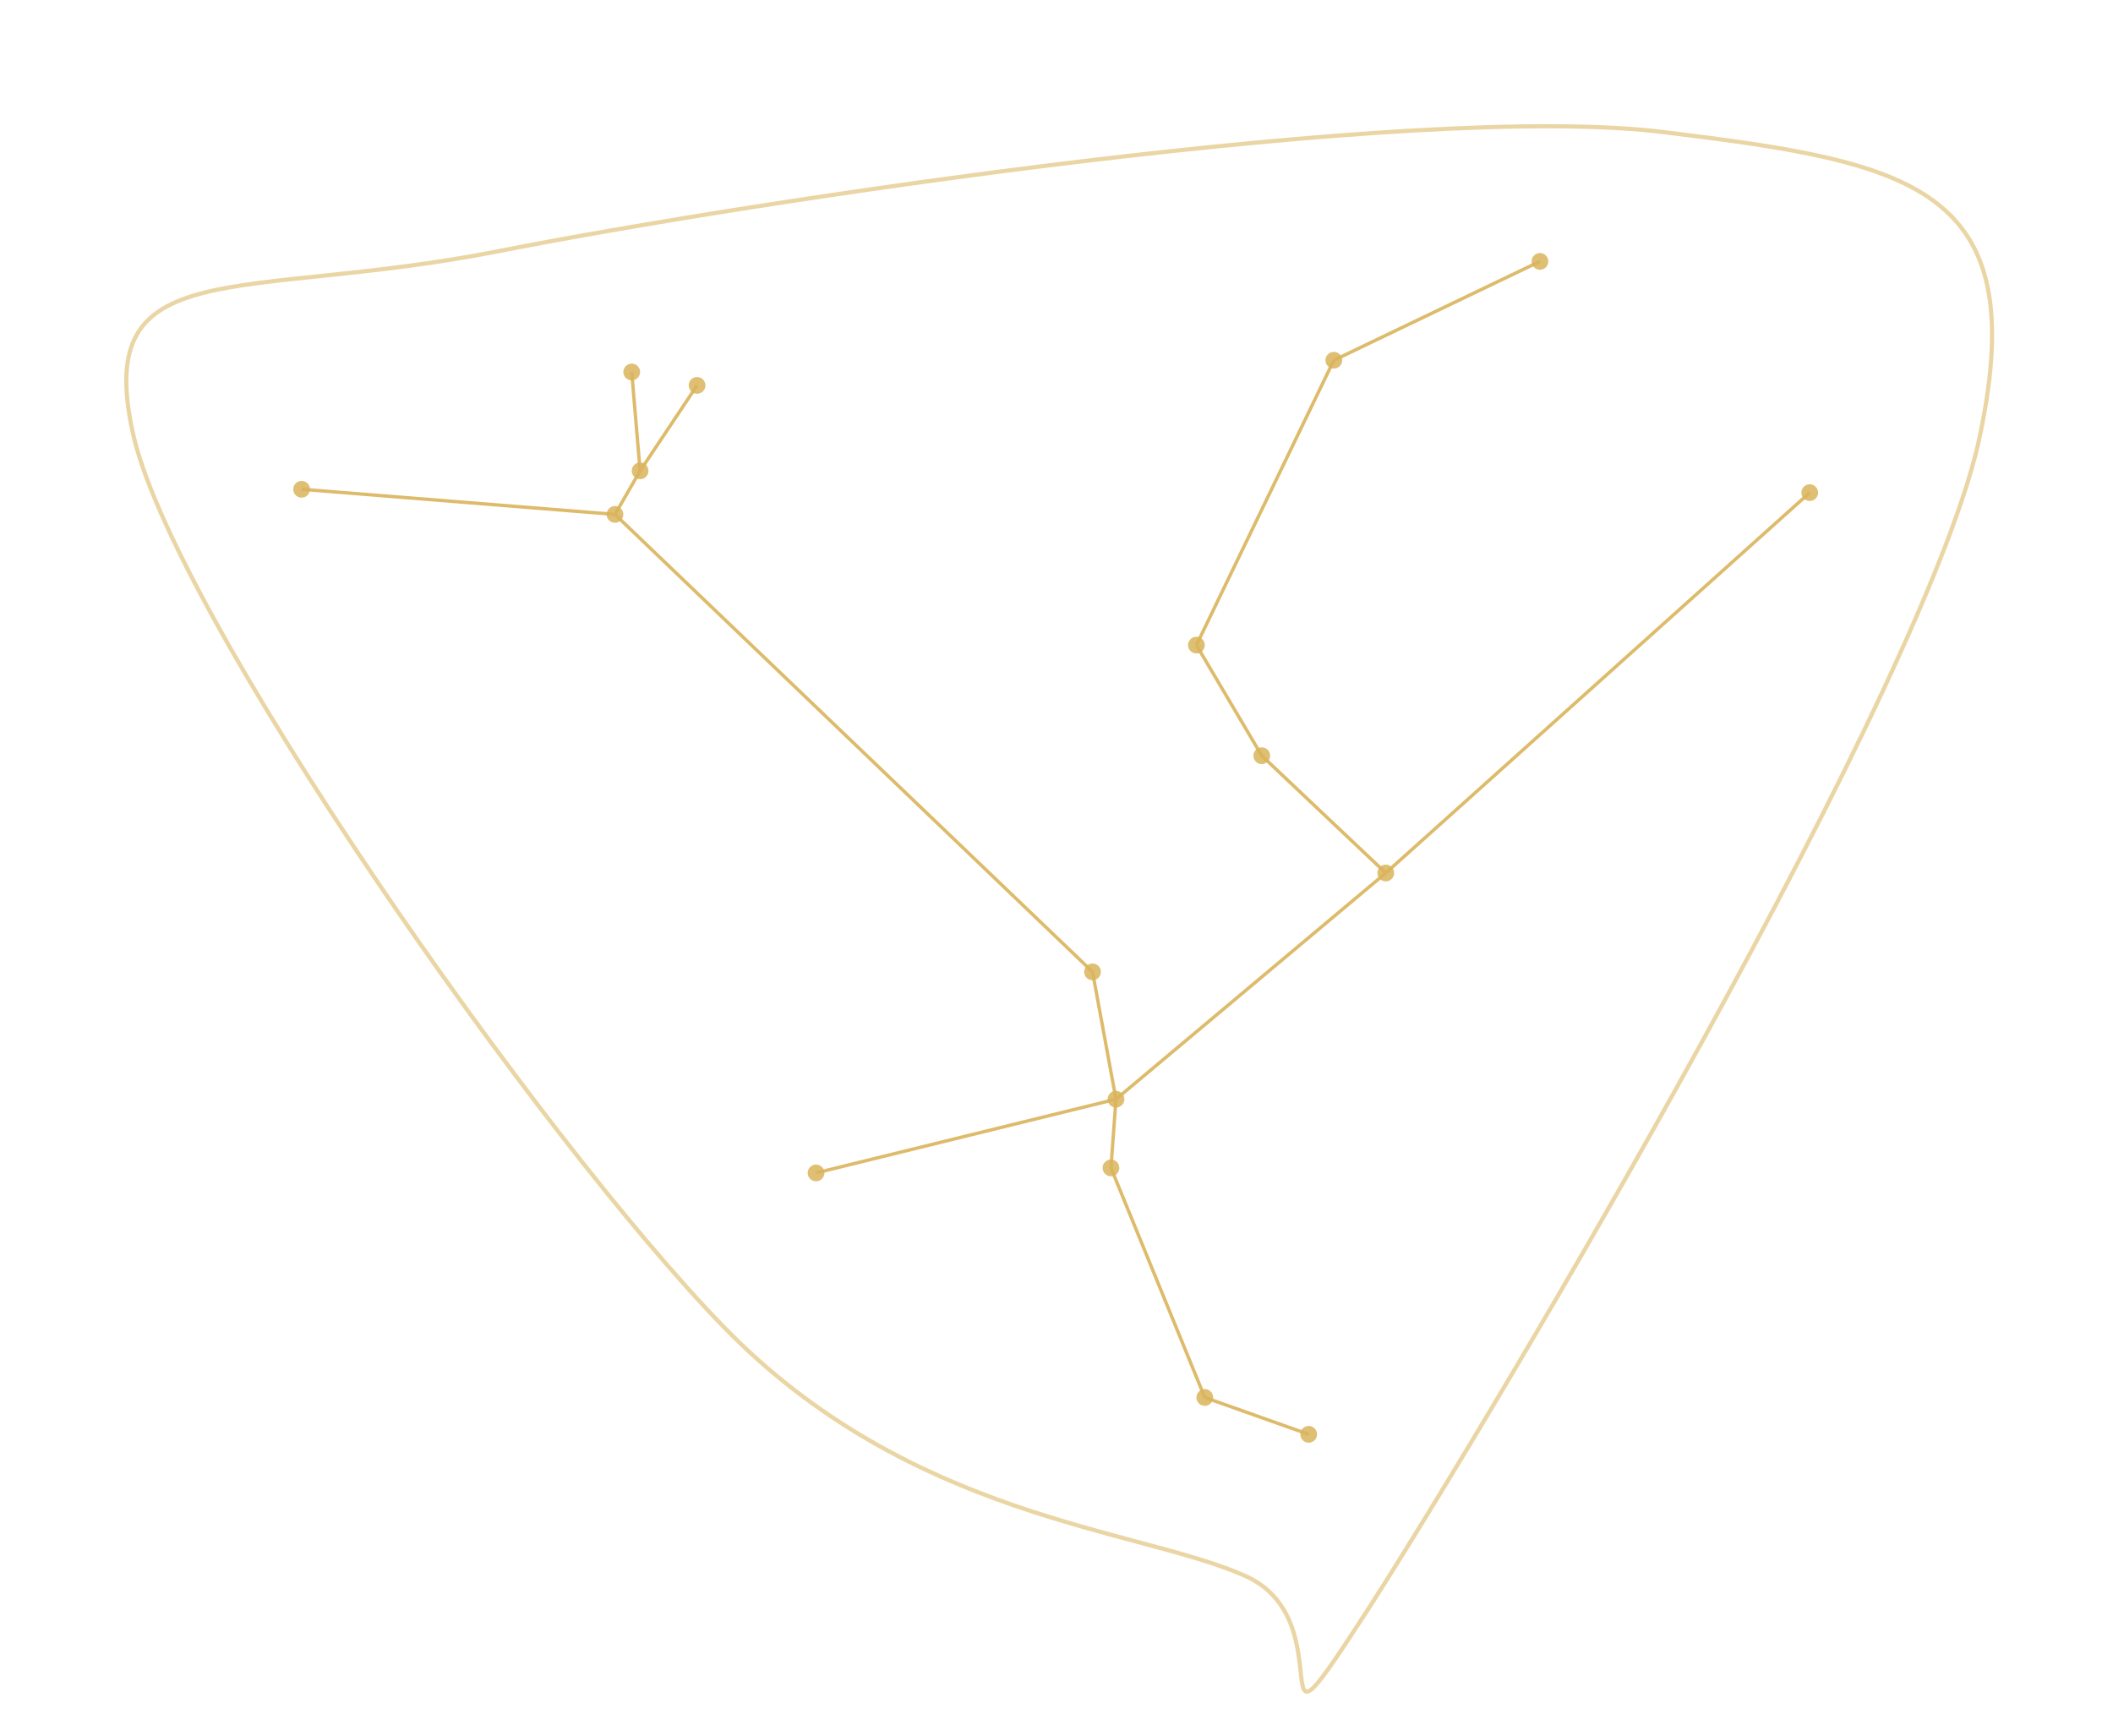
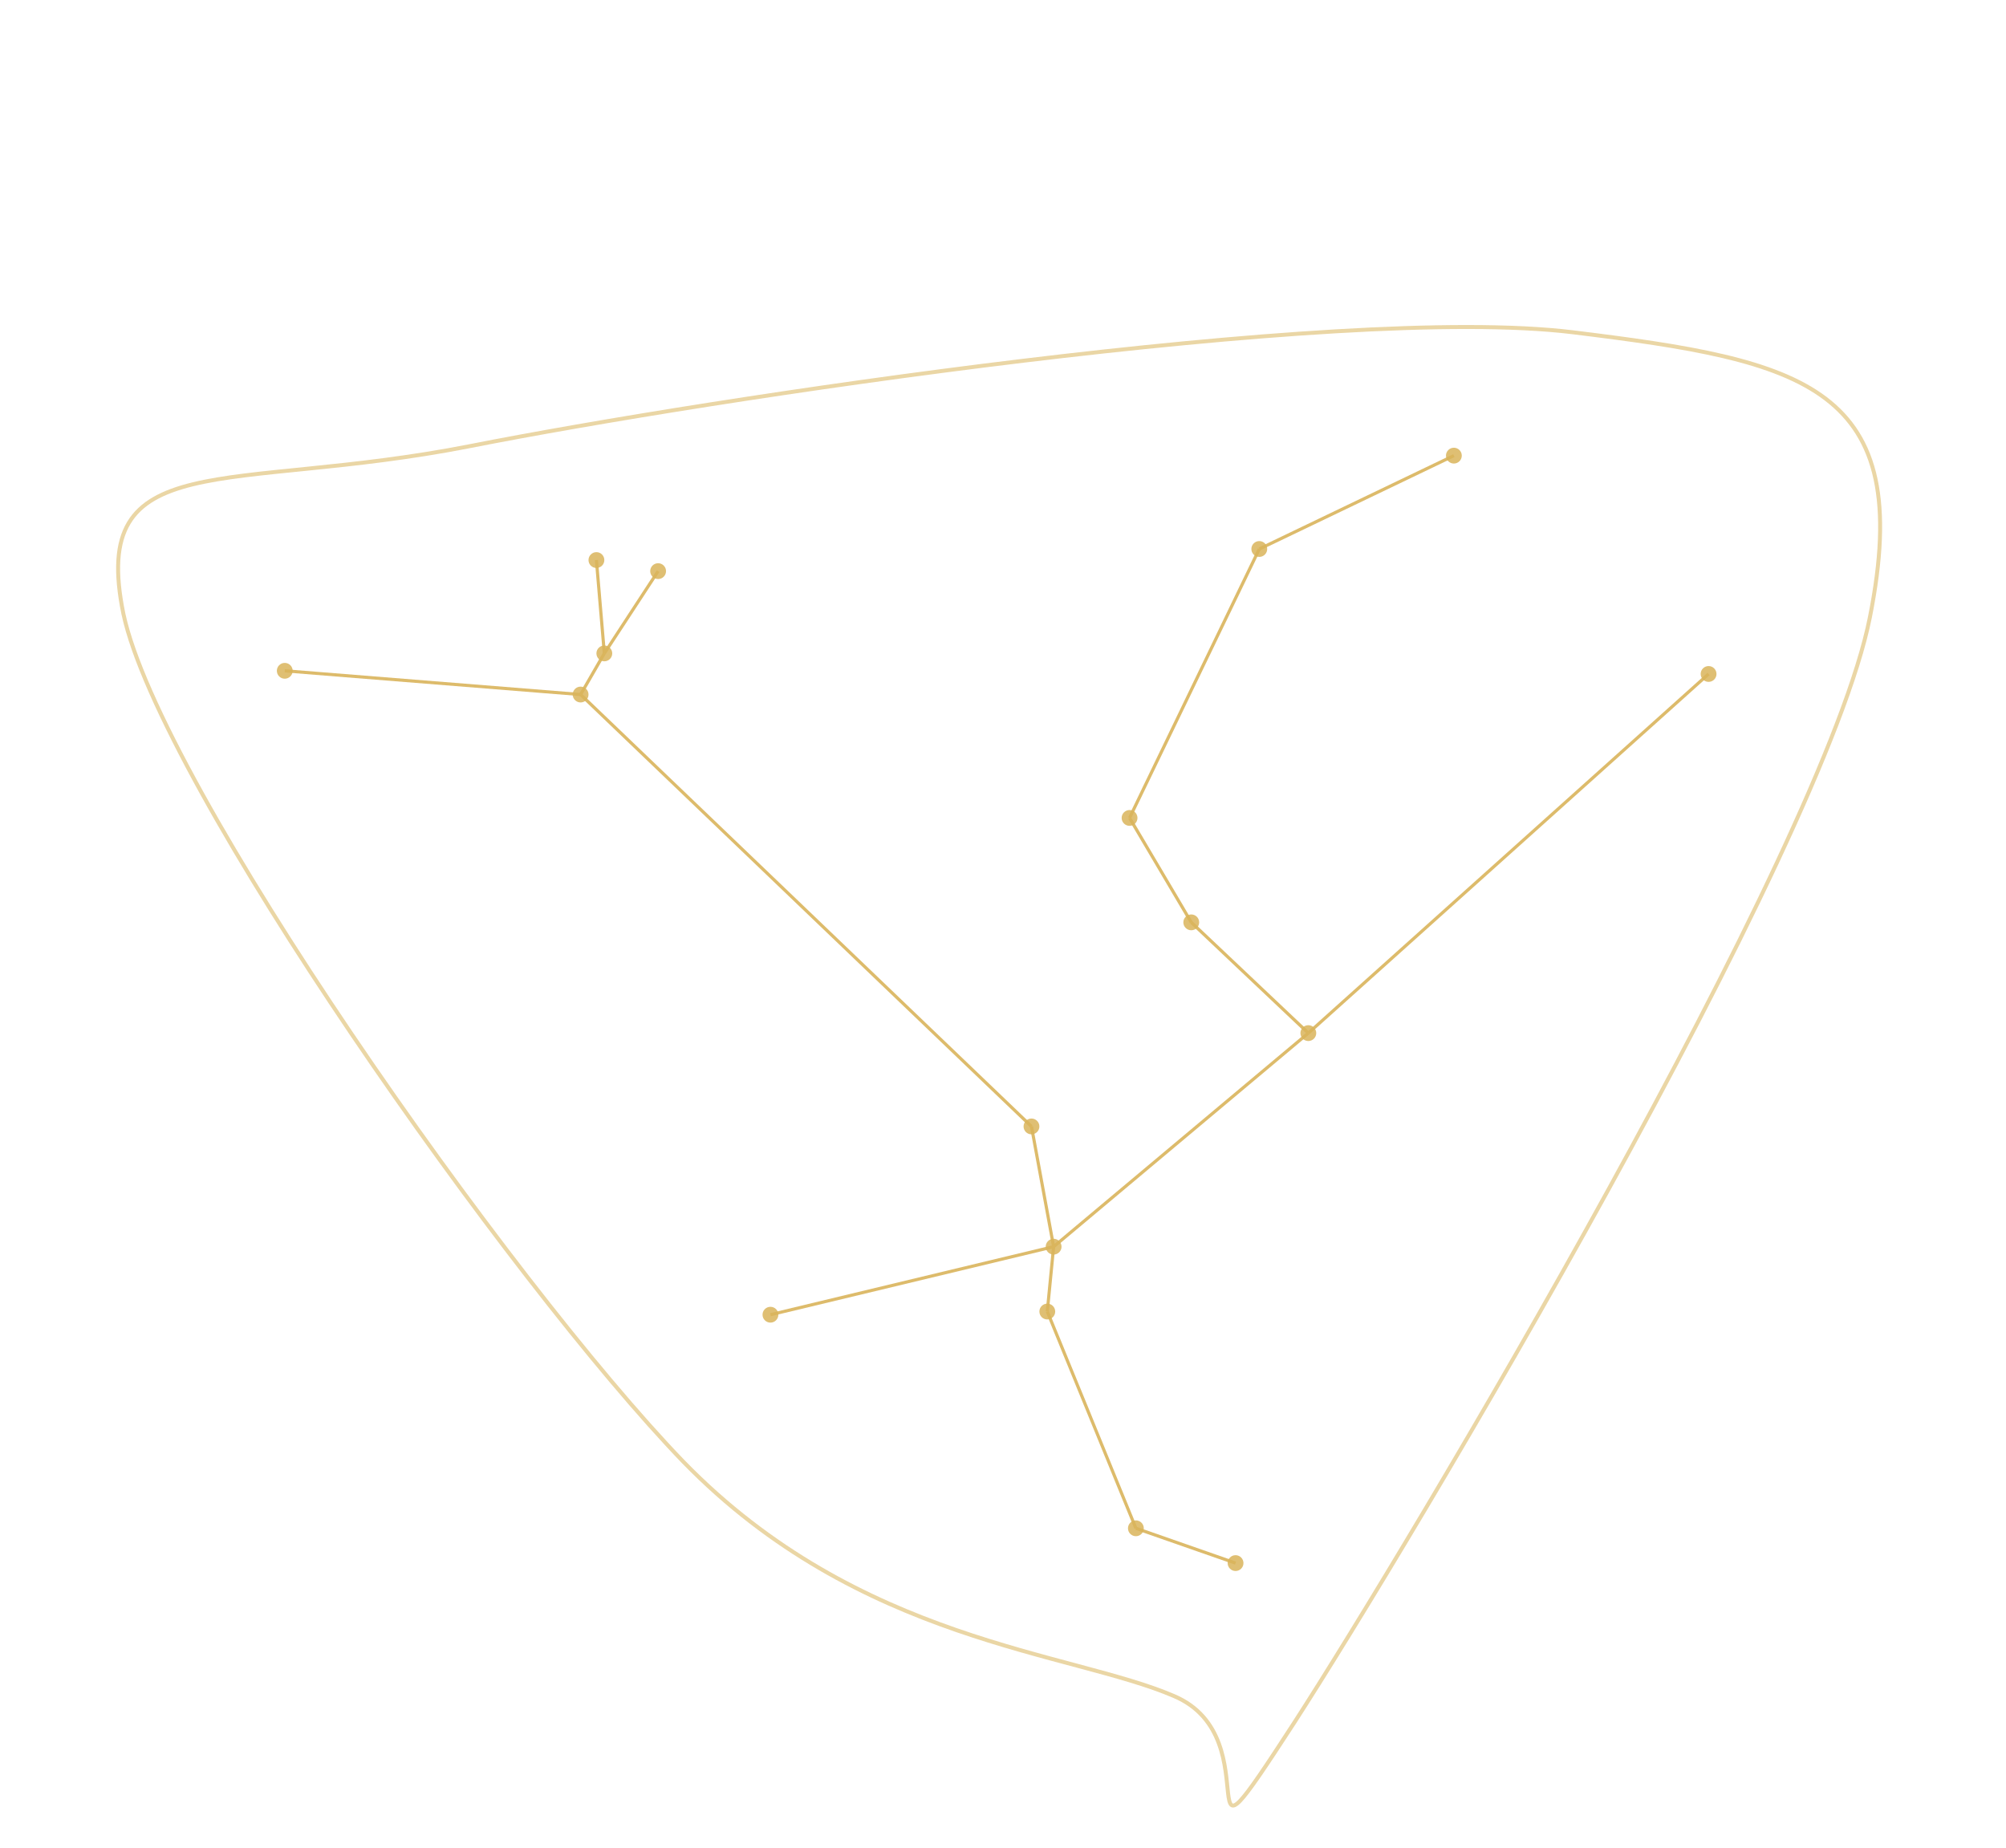
- <svg xmlns="http://www.w3.org/2000/svg" width="1261" height="1036" viewBox="0 0 1261 1036">
+ <svg xmlns="http://www.w3.org/2000/svg" width="1268" height="1168" viewBox="0 0 1268 1168">
  <g stroke="#d9b45b" fill="none" stroke-width="2">
-     <path d="M 79,257 C 56,150 144,180 297,150 C 449,120 846,60 994,79 C 1142,97 1212,112 1182,258 C 1153,405 891,844 818,958 C 745,1071 806,967 742,940 C 678,912 543,906 432,792 C 322,679 101,364 79,257 Z" opacity="0.55" stroke-width="2.5" />
+     <path d="M 78,388 C 101,496 322,810 432,924 C 543,1038 677,1044 742,1072 C 806,1099 744,1203 818,1089 C 891,976 1153,537 1182,390 C 1211,244 1141,228 994,210 C 846,192 449,252 297,282 C 144,312 56,281 78,388 Z" opacity="0.55" stroke-width="2.5" />
    <g opacity="0.9">
-       <line x1="1080" y1="294" x2="827" y2="521" />
-       <line x1="827" y1="521" x2="666" y2="656" />
-       <line x1="666" y1="656" x2="487" y2="700" />
-       <line x1="781" y1="856" x2="719" y2="834" />
-       <line x1="719" y1="834" x2="663" y2="697" />
-       <line x1="663" y1="697" x2="666" y2="656" />
-       <line x1="666" y1="656" x2="652" y2="580" />
-       <line x1="652" y1="580" x2="367" y2="307" />
-       <line x1="367" y1="307" x2="180" y2="292" />
-       <line x1="367" y1="307" x2="382" y2="281" />
-       <line x1="382" y1="281" x2="377" y2="222" />
-       <line x1="827" y1="521" x2="753" y2="451" />
-       <line x1="753" y1="451" x2="714" y2="385" />
-       <line x1="714" y1="385" x2="796" y2="215" />
-       <line x1="796" y1="215" x2="919" y2="156" />
-       <line x1="382" y1="281" x2="416" y2="230" />
+       <line x1="1080" y1="426" x2="827" y2="653" />
+       <line x1="827" y1="653" x2="666" y2="788" />
+       <line x1="666" y1="788" x2="487" y2="831" />
+       <line x1="781" y1="988" x2="718" y2="966" />
+       <line x1="718" y1="966" x2="662" y2="829" />
+       <line x1="662" y1="829" x2="666" y2="788" />
+       <line x1="666" y1="788" x2="652" y2="712" />
+       <line x1="652" y1="712" x2="367" y2="439" />
+       <line x1="367" y1="439" x2="180" y2="424" />
+       <line x1="367" y1="439" x2="382" y2="413" />
+       <line x1="382" y1="413" x2="377" y2="354" />
+       <line x1="827" y1="653" x2="753" y2="583" />
+       <line x1="753" y1="583" x2="714" y2="517" />
+       <line x1="714" y1="517" x2="796" y2="347" />
+       <line x1="796" y1="347" x2="919" y2="288" />
+       <line x1="382" y1="413" x2="416" y2="361" />
    </g>
    <g fill="#d9b45b" stroke="none" opacity="0.85">
-       <circle cx="1080" cy="294" r="5" />
-       <circle cx="827" cy="521" r="5" />
-       <circle cx="666" cy="656" r="5" />
-       <circle cx="487" cy="700" r="5" />
-       <circle cx="781" cy="856" r="5" />
-       <circle cx="719" cy="834" r="5" />
-       <circle cx="663" cy="697" r="5" />
-       <circle cx="652" cy="580" r="5" />
-       <circle cx="367" cy="307" r="5" />
-       <circle cx="180" cy="292" r="5" />
-       <circle cx="382" cy="281" r="5" />
-       <circle cx="377" cy="222" r="5" />
-       <circle cx="753" cy="451" r="5" />
-       <circle cx="714" cy="385" r="5" />
-       <circle cx="796" cy="215" r="5" />
-       <circle cx="919" cy="156" r="5" />
-       <circle cx="416" cy="230" r="5" />
+       <circle cx="1080" cy="426" r="5" />
+       <circle cx="827" cy="653" r="5" />
+       <circle cx="666" cy="788" r="5" />
+       <circle cx="487" cy="831" r="5" />
+       <circle cx="781" cy="988" r="5" />
+       <circle cx="718" cy="966" r="5" />
+       <circle cx="662" cy="829" r="5" />
+       <circle cx="652" cy="712" r="5" />
+       <circle cx="367" cy="439" r="5" />
+       <circle cx="180" cy="424" r="5" />
+       <circle cx="382" cy="413" r="5" />
+       <circle cx="377" cy="354" r="5" />
+       <circle cx="753" cy="583" r="5" />
+       <circle cx="714" cy="517" r="5" />
+       <circle cx="796" cy="347" r="5" />
+       <circle cx="919" cy="288" r="5" />
+       <circle cx="416" cy="361" r="5" />
    </g>
  </g>
</svg>
